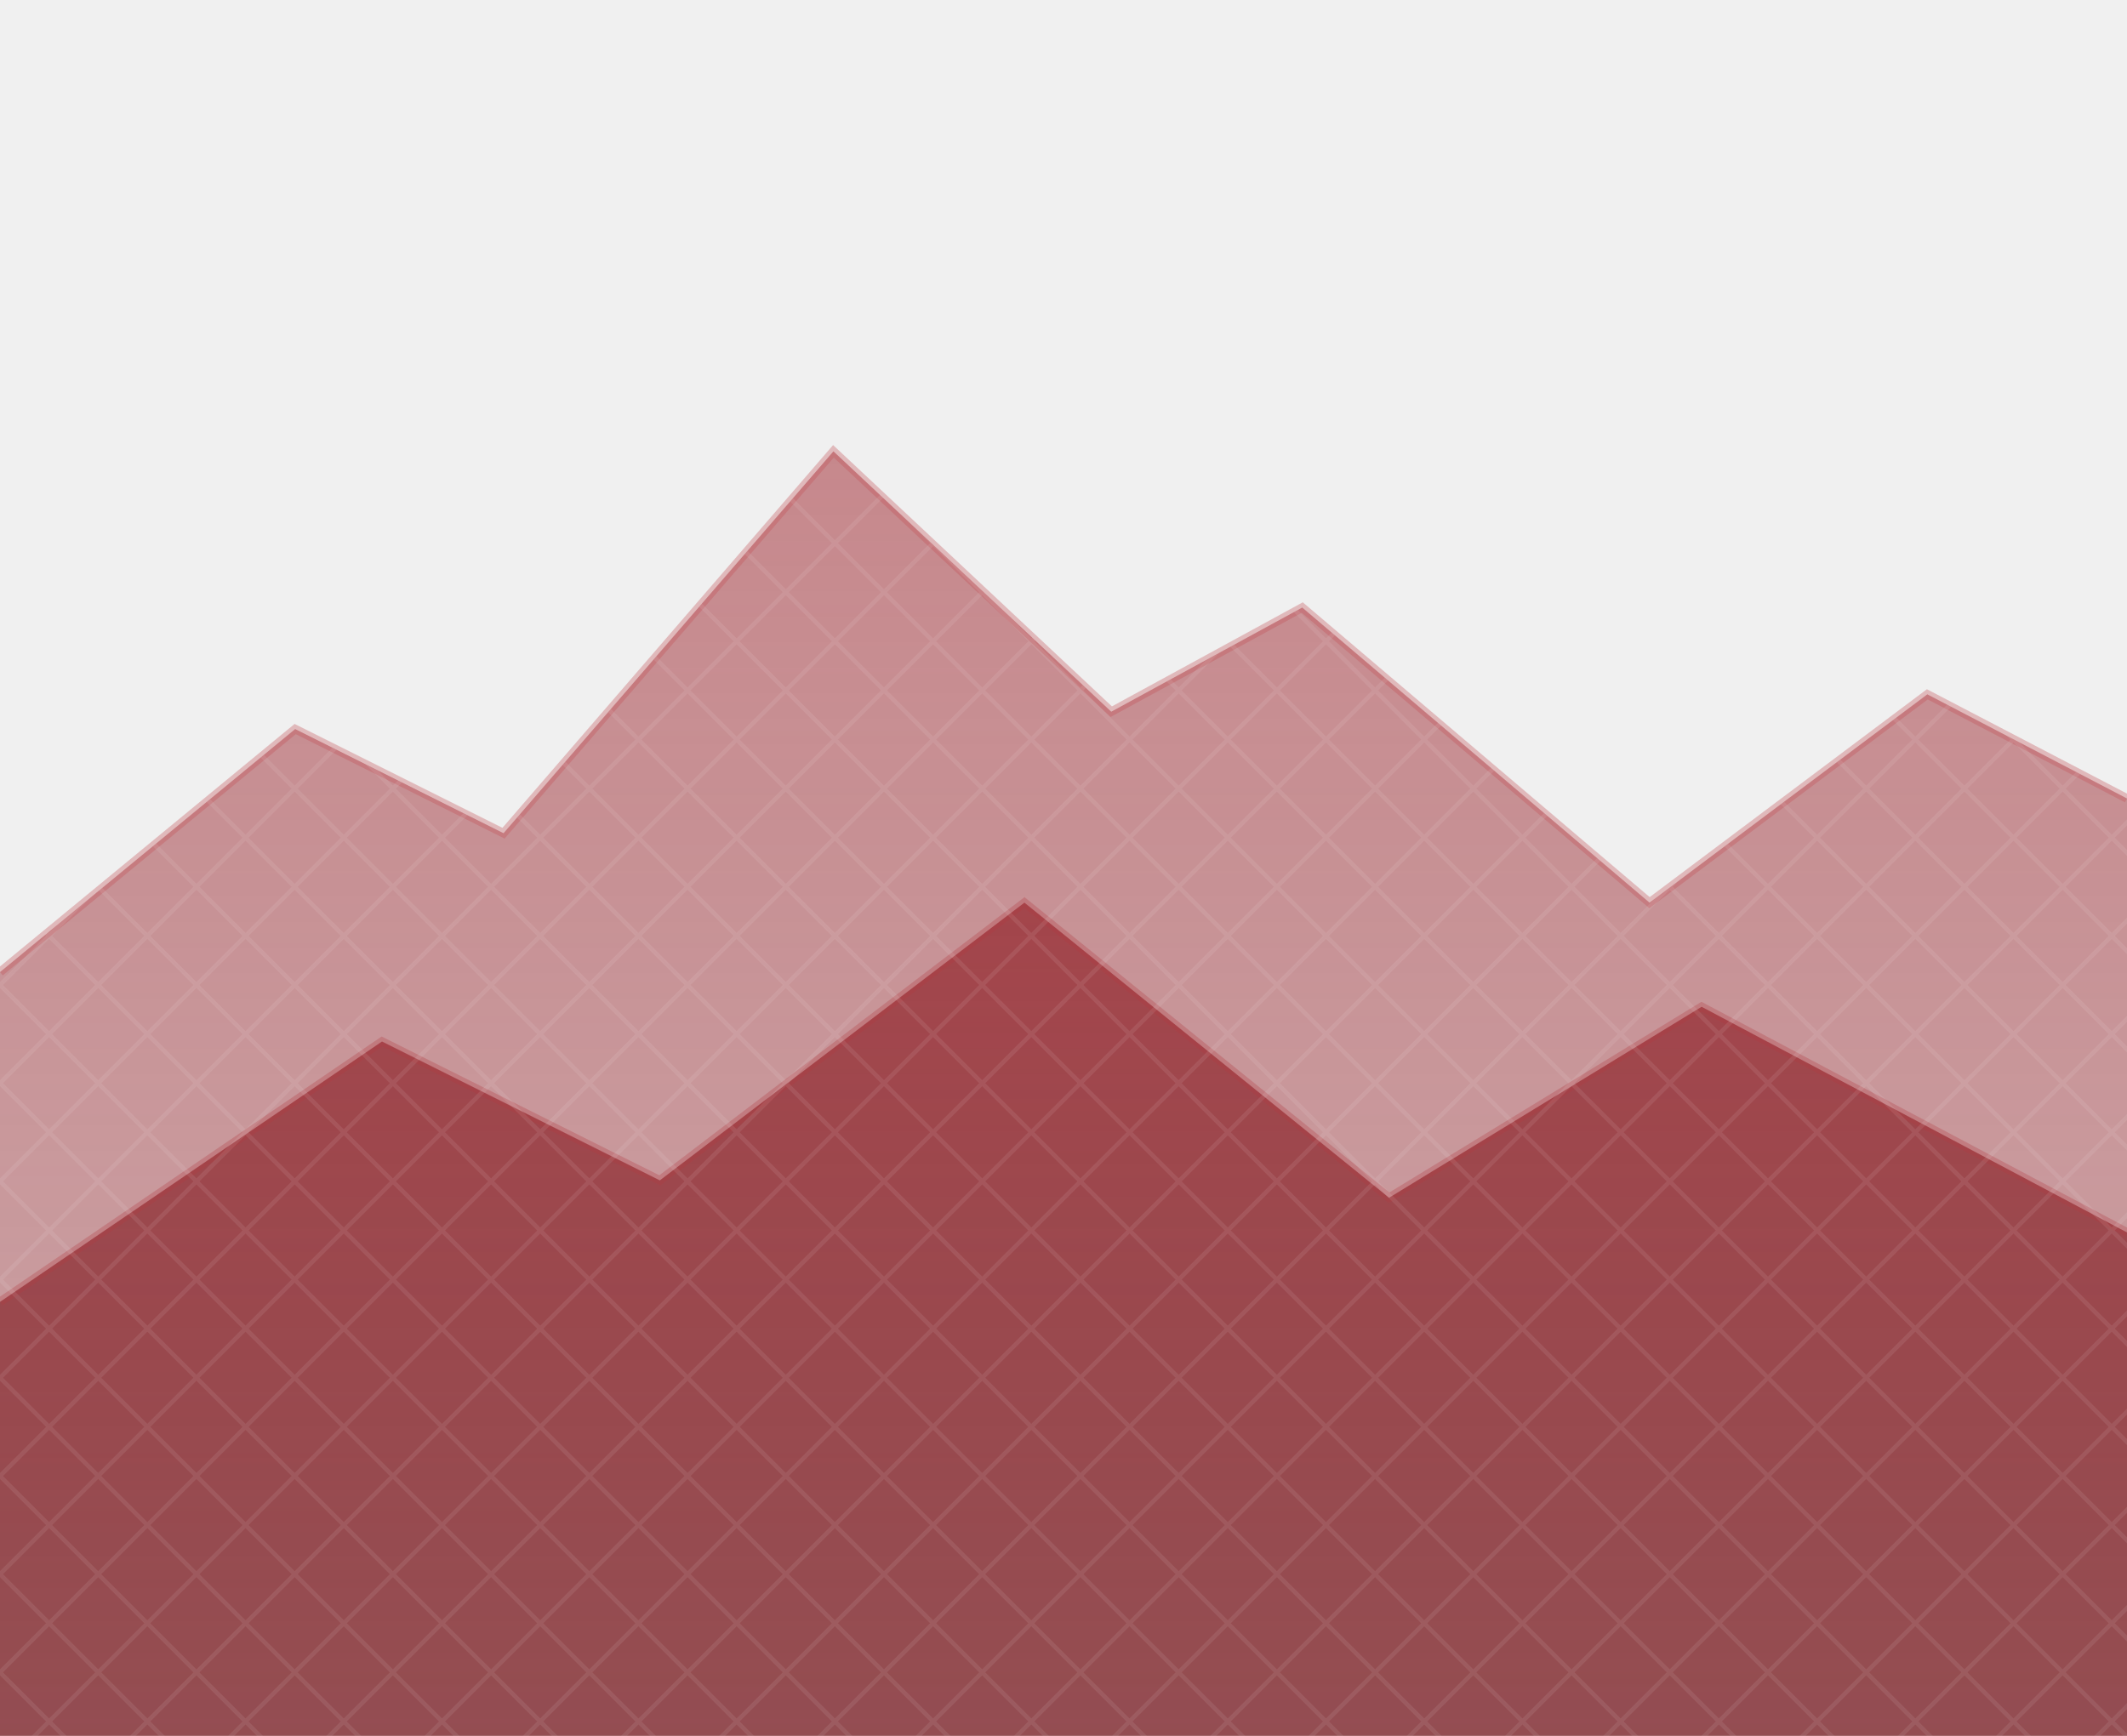
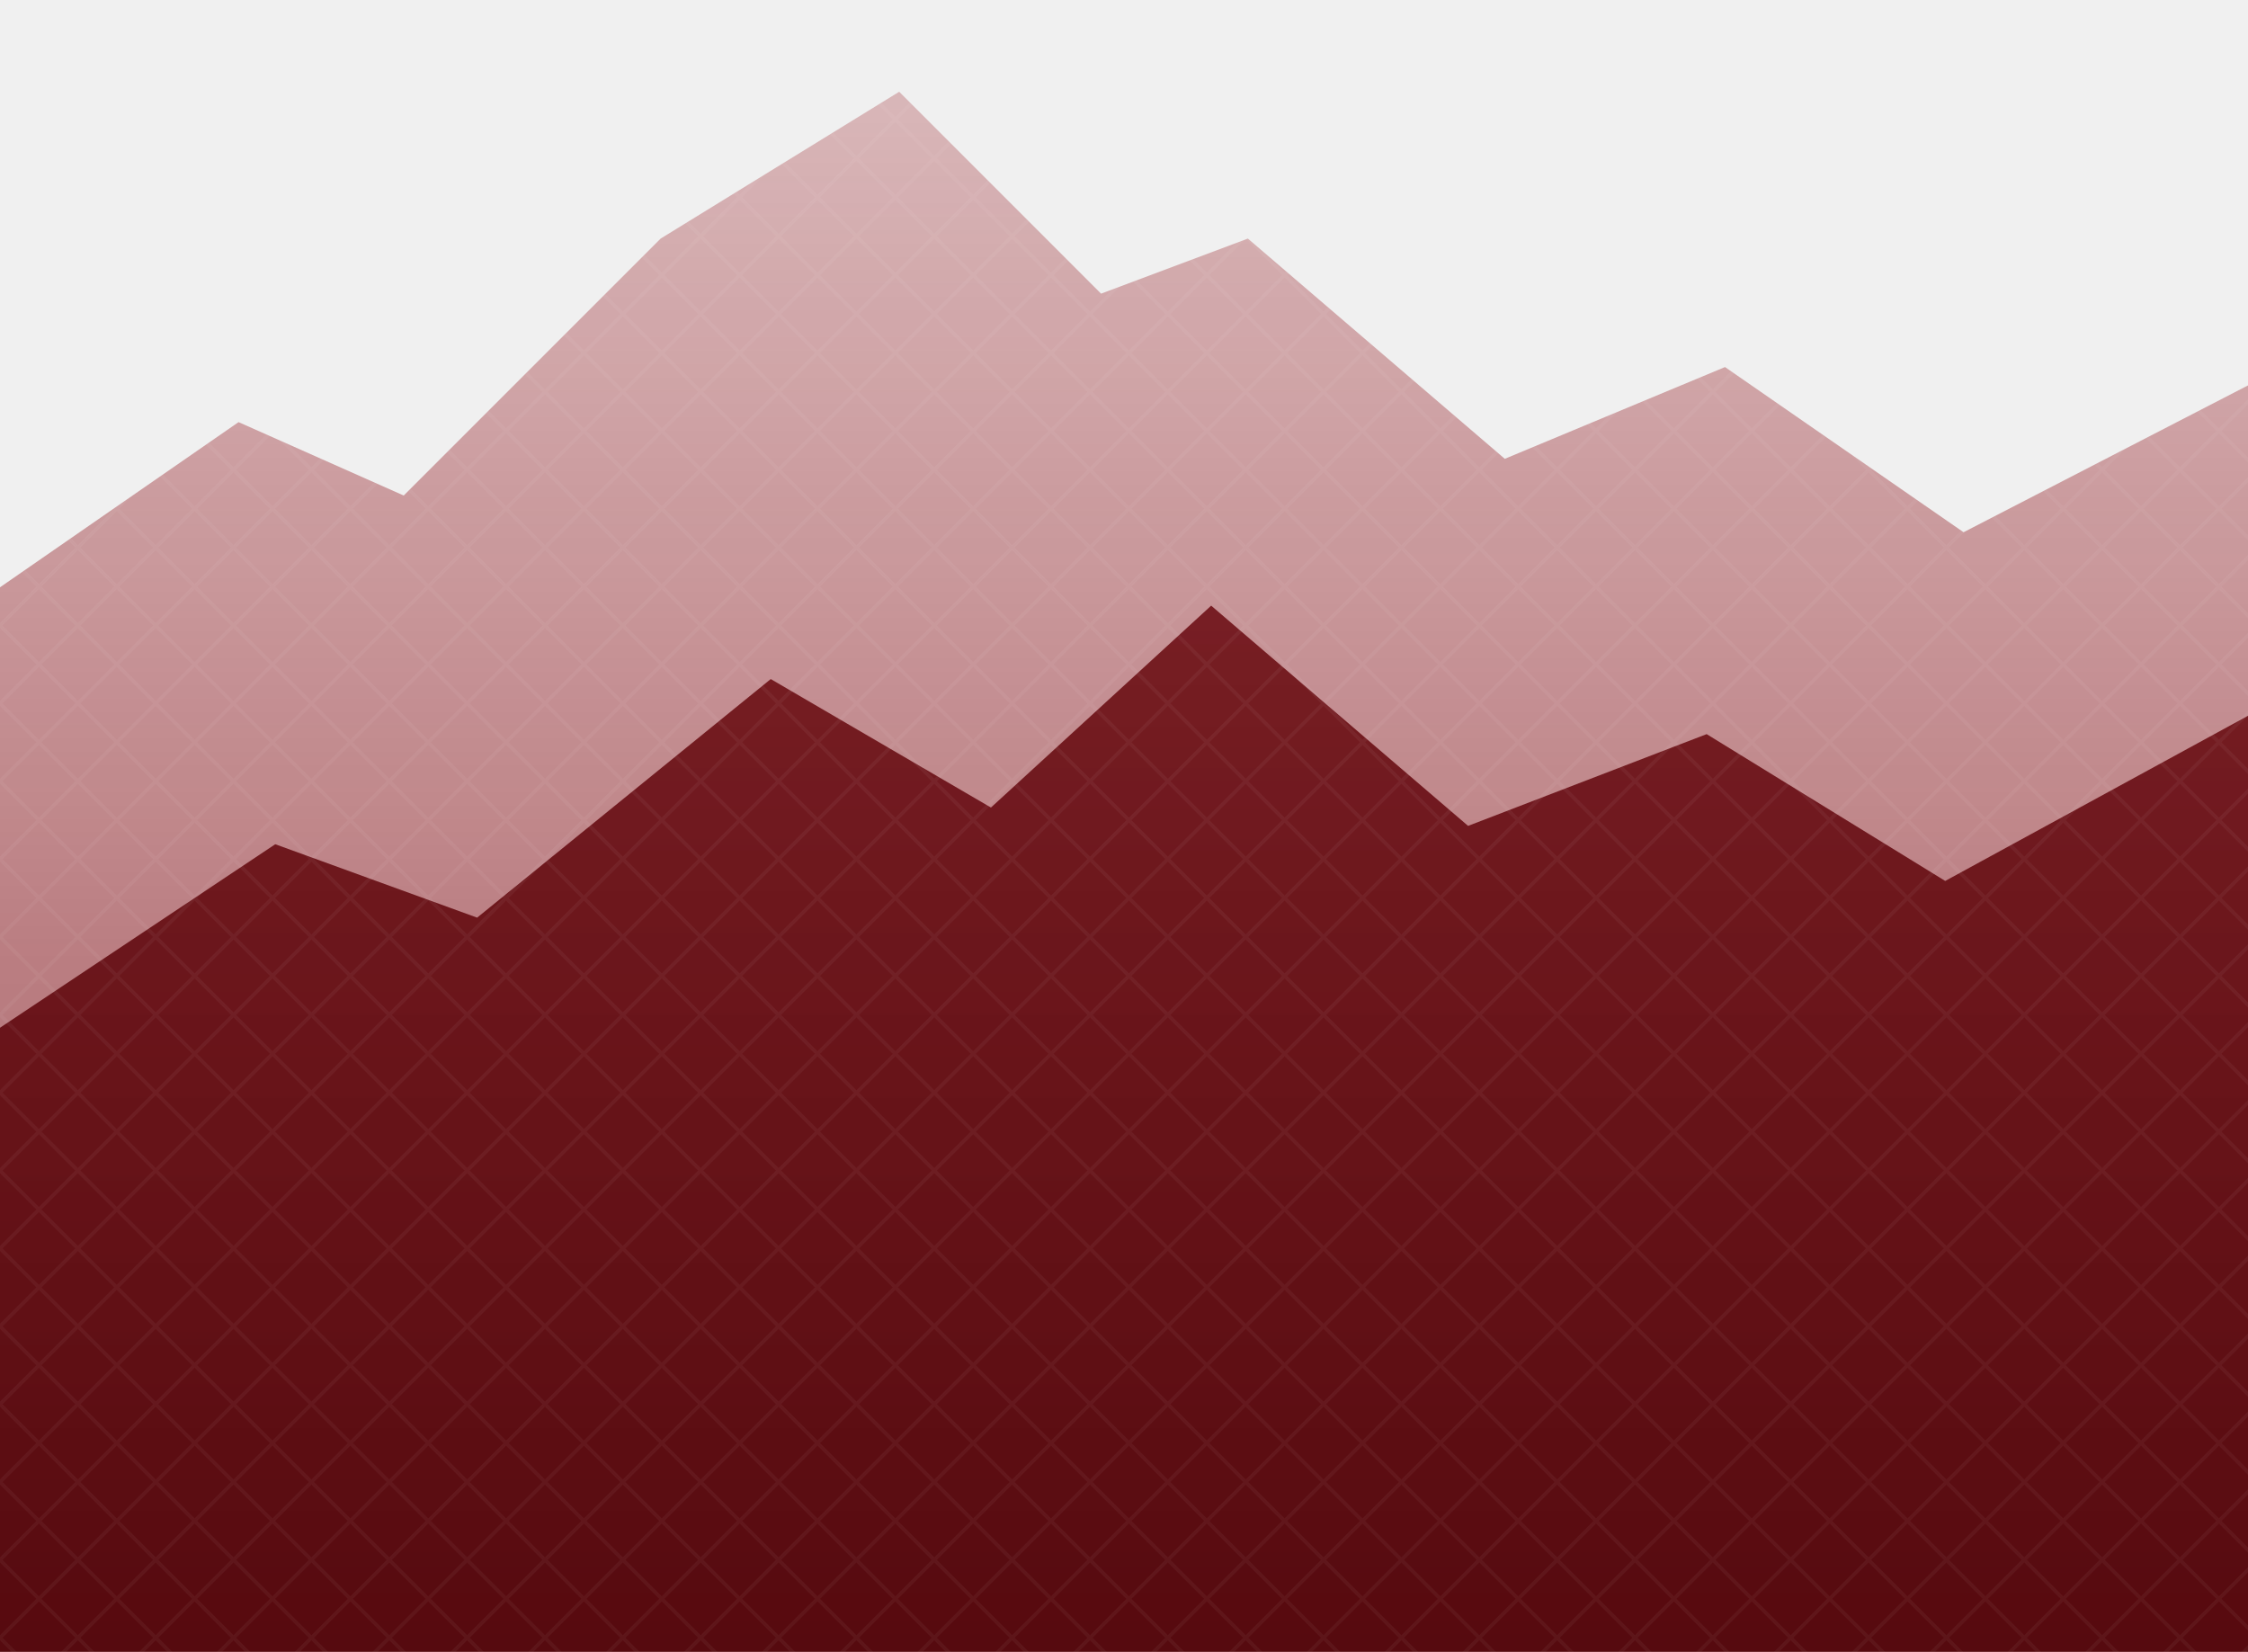
- <svg xmlns="http://www.w3.org/2000/svg" viewBox="0 0 245 200" preserveAspectRatio="xMidYMax slice">
+ <svg xmlns="http://www.w3.org/2000/svg" viewBox="0 0 245 180" preserveAspectRatio="xMidYMax slice">
  <defs>
-     <pattern id="texture" width="8" height="8" patternUnits="userSpaceOnUse" patternTransform="rotate(45)">
-       <path d="M0 0 H8 M0 0 V8" fill="none" stroke="#ffffff" stroke-opacity="0.08" stroke-width="1" />
+     <pattern id="texture" width="6" height="6" patternUnits="userSpaceOnUse" patternTransform="rotate(45)">
+       <path d="M0 0 H6 M0 0 V6" fill="none" stroke="#ffffff" stroke-opacity="0.045" stroke-width="0.8" />
    </pattern>
-     <linearGradient id="far" x1="0" x2="0" y1="0" y2="1">
-       <stop offset="0" stop-color="#a5333b" stop-opacity="0.55" />
-       <stop offset="1" stop-color="#8a1f26" stop-opacity="0.35" />
+     <linearGradient id="back" x1="0" x2="0" y1="0" y2="1">
+       <stop offset="0" stop-color="#a02d34" stop-opacity="0.3" />
+       <stop offset="0.55" stop-color="#8f2128" stop-opacity="0.55" />
+       <stop offset="1" stop-color="#7f1a20" stop-opacity="0.65" />
    </linearGradient>
-     <linearGradient id="near" x1="0" x2="0" y1="0" y2="1">
-       <stop offset="0" stop-color="#94252c" stop-opacity="0.7" />
-       <stop offset="1" stop-color="#6e1218" stop-opacity="0.6" />
+     <linearGradient id="front" x1="0" x2="0" y1="0" y2="1">
+       <stop offset="0" stop-color="#6e1117" stop-opacity="0.9" />
+       <stop offset="1" stop-color="#560a0f" />
    </linearGradient>
+     <clipPath id="land">
+       <path d="M0 64 L26 46 L44 54 L72 26 L98 10 L120 32 L136 26 L164 50 L188 40 L214 58 L245 42 L245 180 L0 180 Z" />
+     </clipPath>
  </defs>
-   <path fill="url(#far)" d="M0 112 L34 84 L58 96 L96 52 L128 82 L150 70 L190 104 L222 80 L245 92 L245 200 L0 200 Z" />
-   <path fill="none" stroke="#c4535a" stroke-opacity="0.35" stroke-width="1" d="M0 112 L34 84 L58 96 L96 52 L128 82 L150 70 L190 104 L222 80 L245 92" />
-   <path fill="url(#near)" d="M0 150 L44 120 L76 136 L118 104 L160 138 L196 116 L245 142 L245 200 L0 200 Z" />
-   <path fill="none" stroke="#b23b42" stroke-opacity="0.3" stroke-width="1" d="M0 150 L44 120 L76 136 L118 104 L160 138 L196 116 L245 142" />
-   <path fill="url(#texture)" d="M0 112 L34 84 L58 96 L96 52 L128 82 L150 70 L190 104 L222 80 L245 92 L245 200 L0 200 Z" />
+   <path fill="url(#back)" d="M0 64 L26 46 L44 54 L72 26 L98 10 L120 32 L136 26 L164 50 L188 40 L214 58 L245 42 L245 180 L0 180 Z" />
+   <path fill="url(#front)" d="M0 112 L30 92 L52 100 L84 74 L108 88 L132 66 L160 90 L186 80 L212 96 L245 78 L245 180 L0 180 Z" />
+   <rect width="245" height="180" fill="url(#texture)" clip-path="url(#land)" />
</svg>
